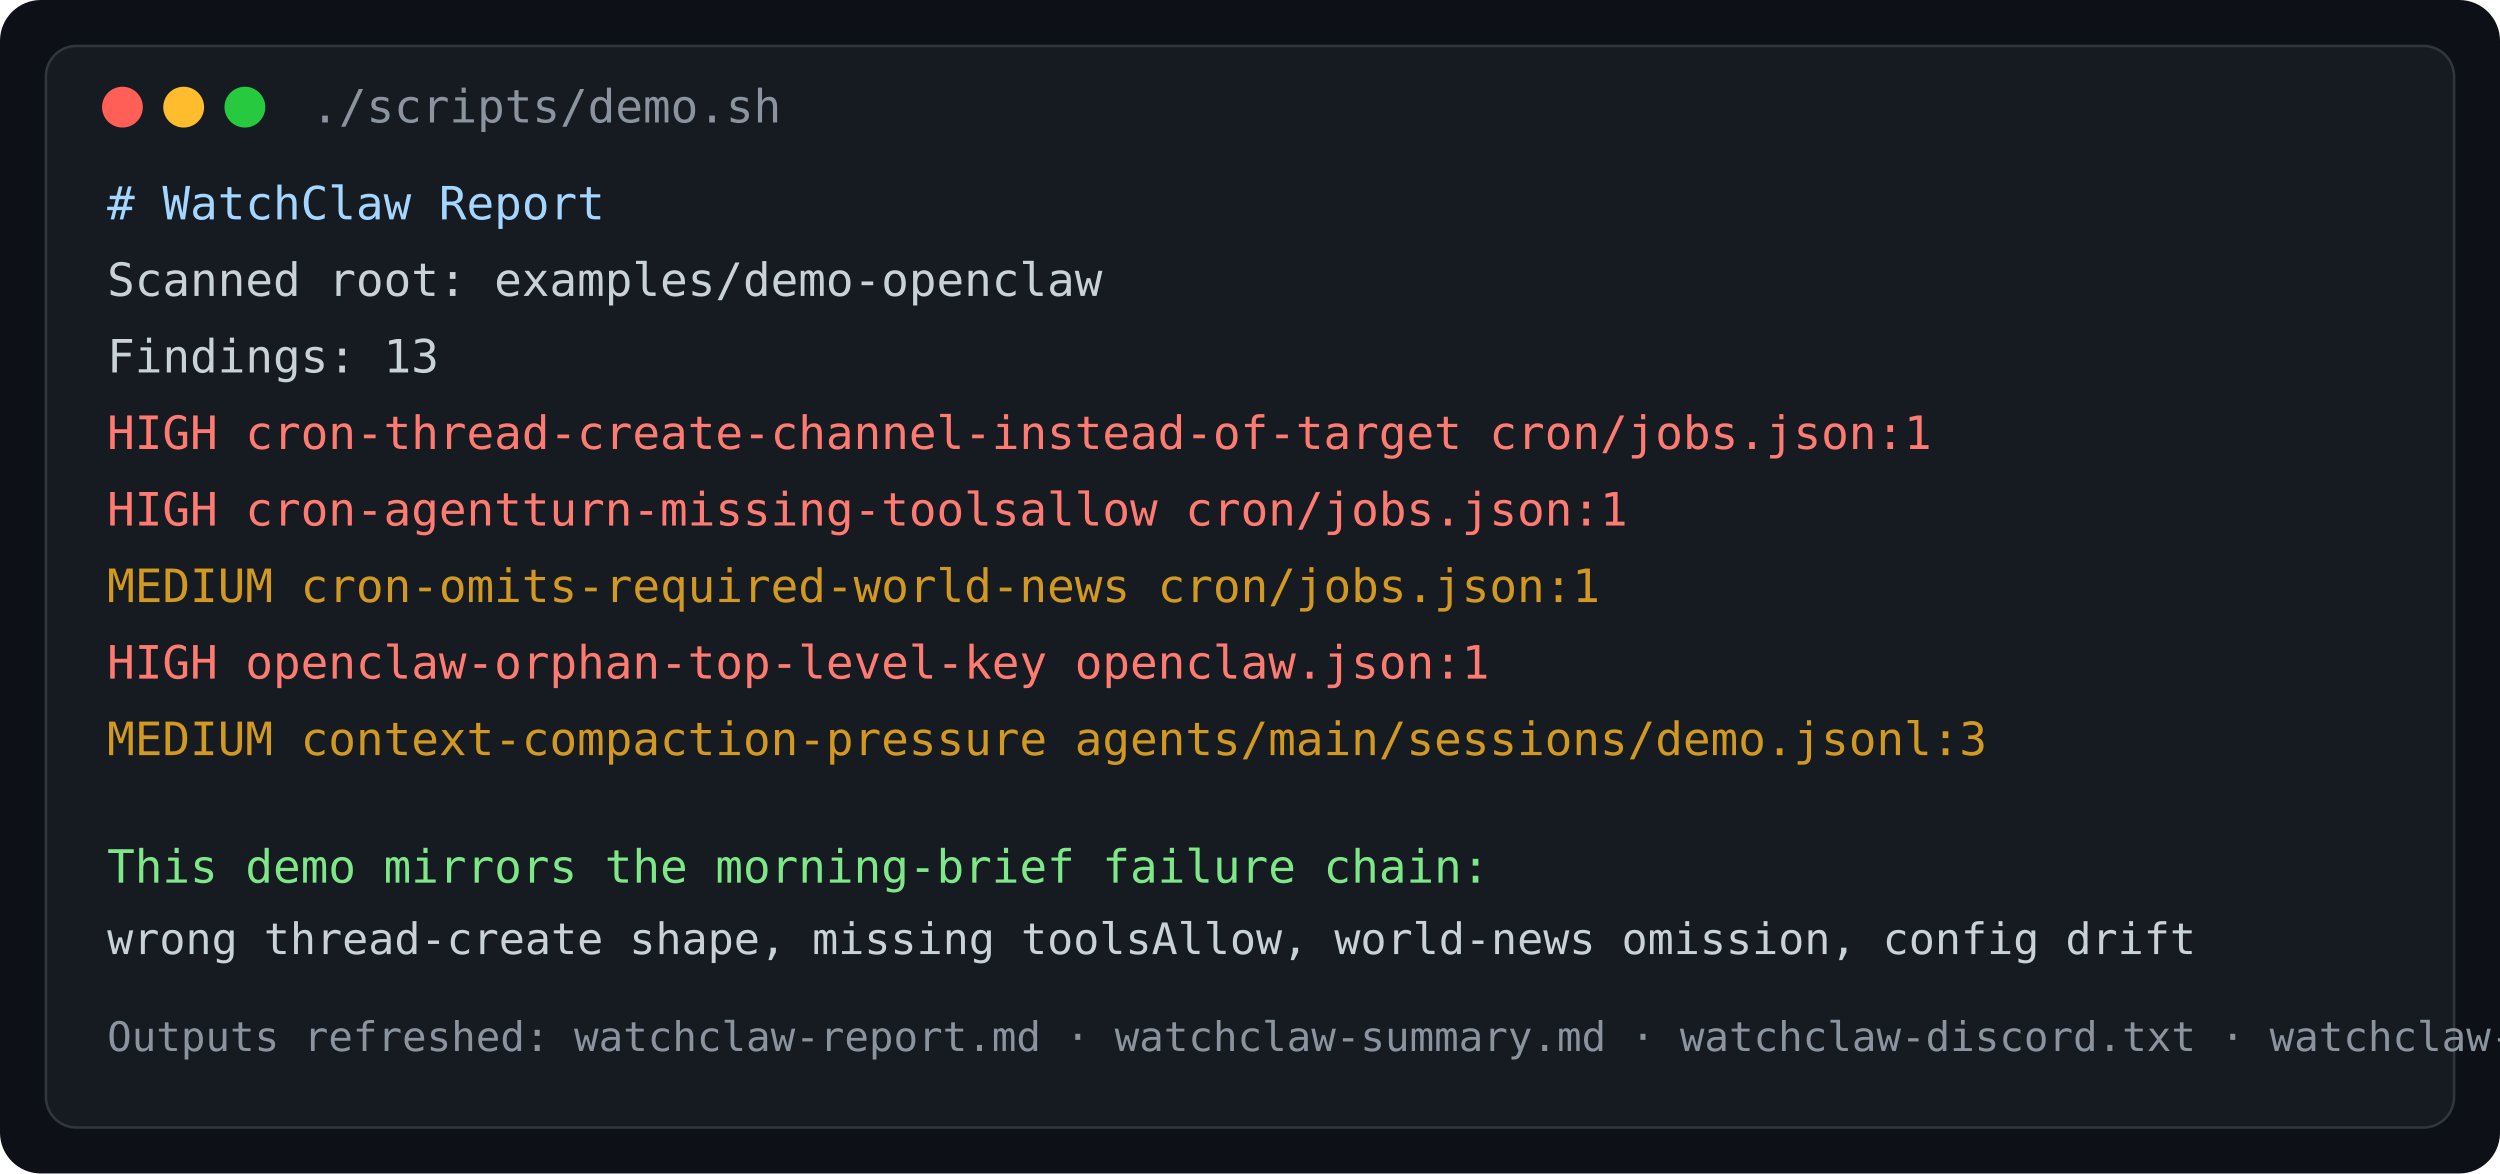
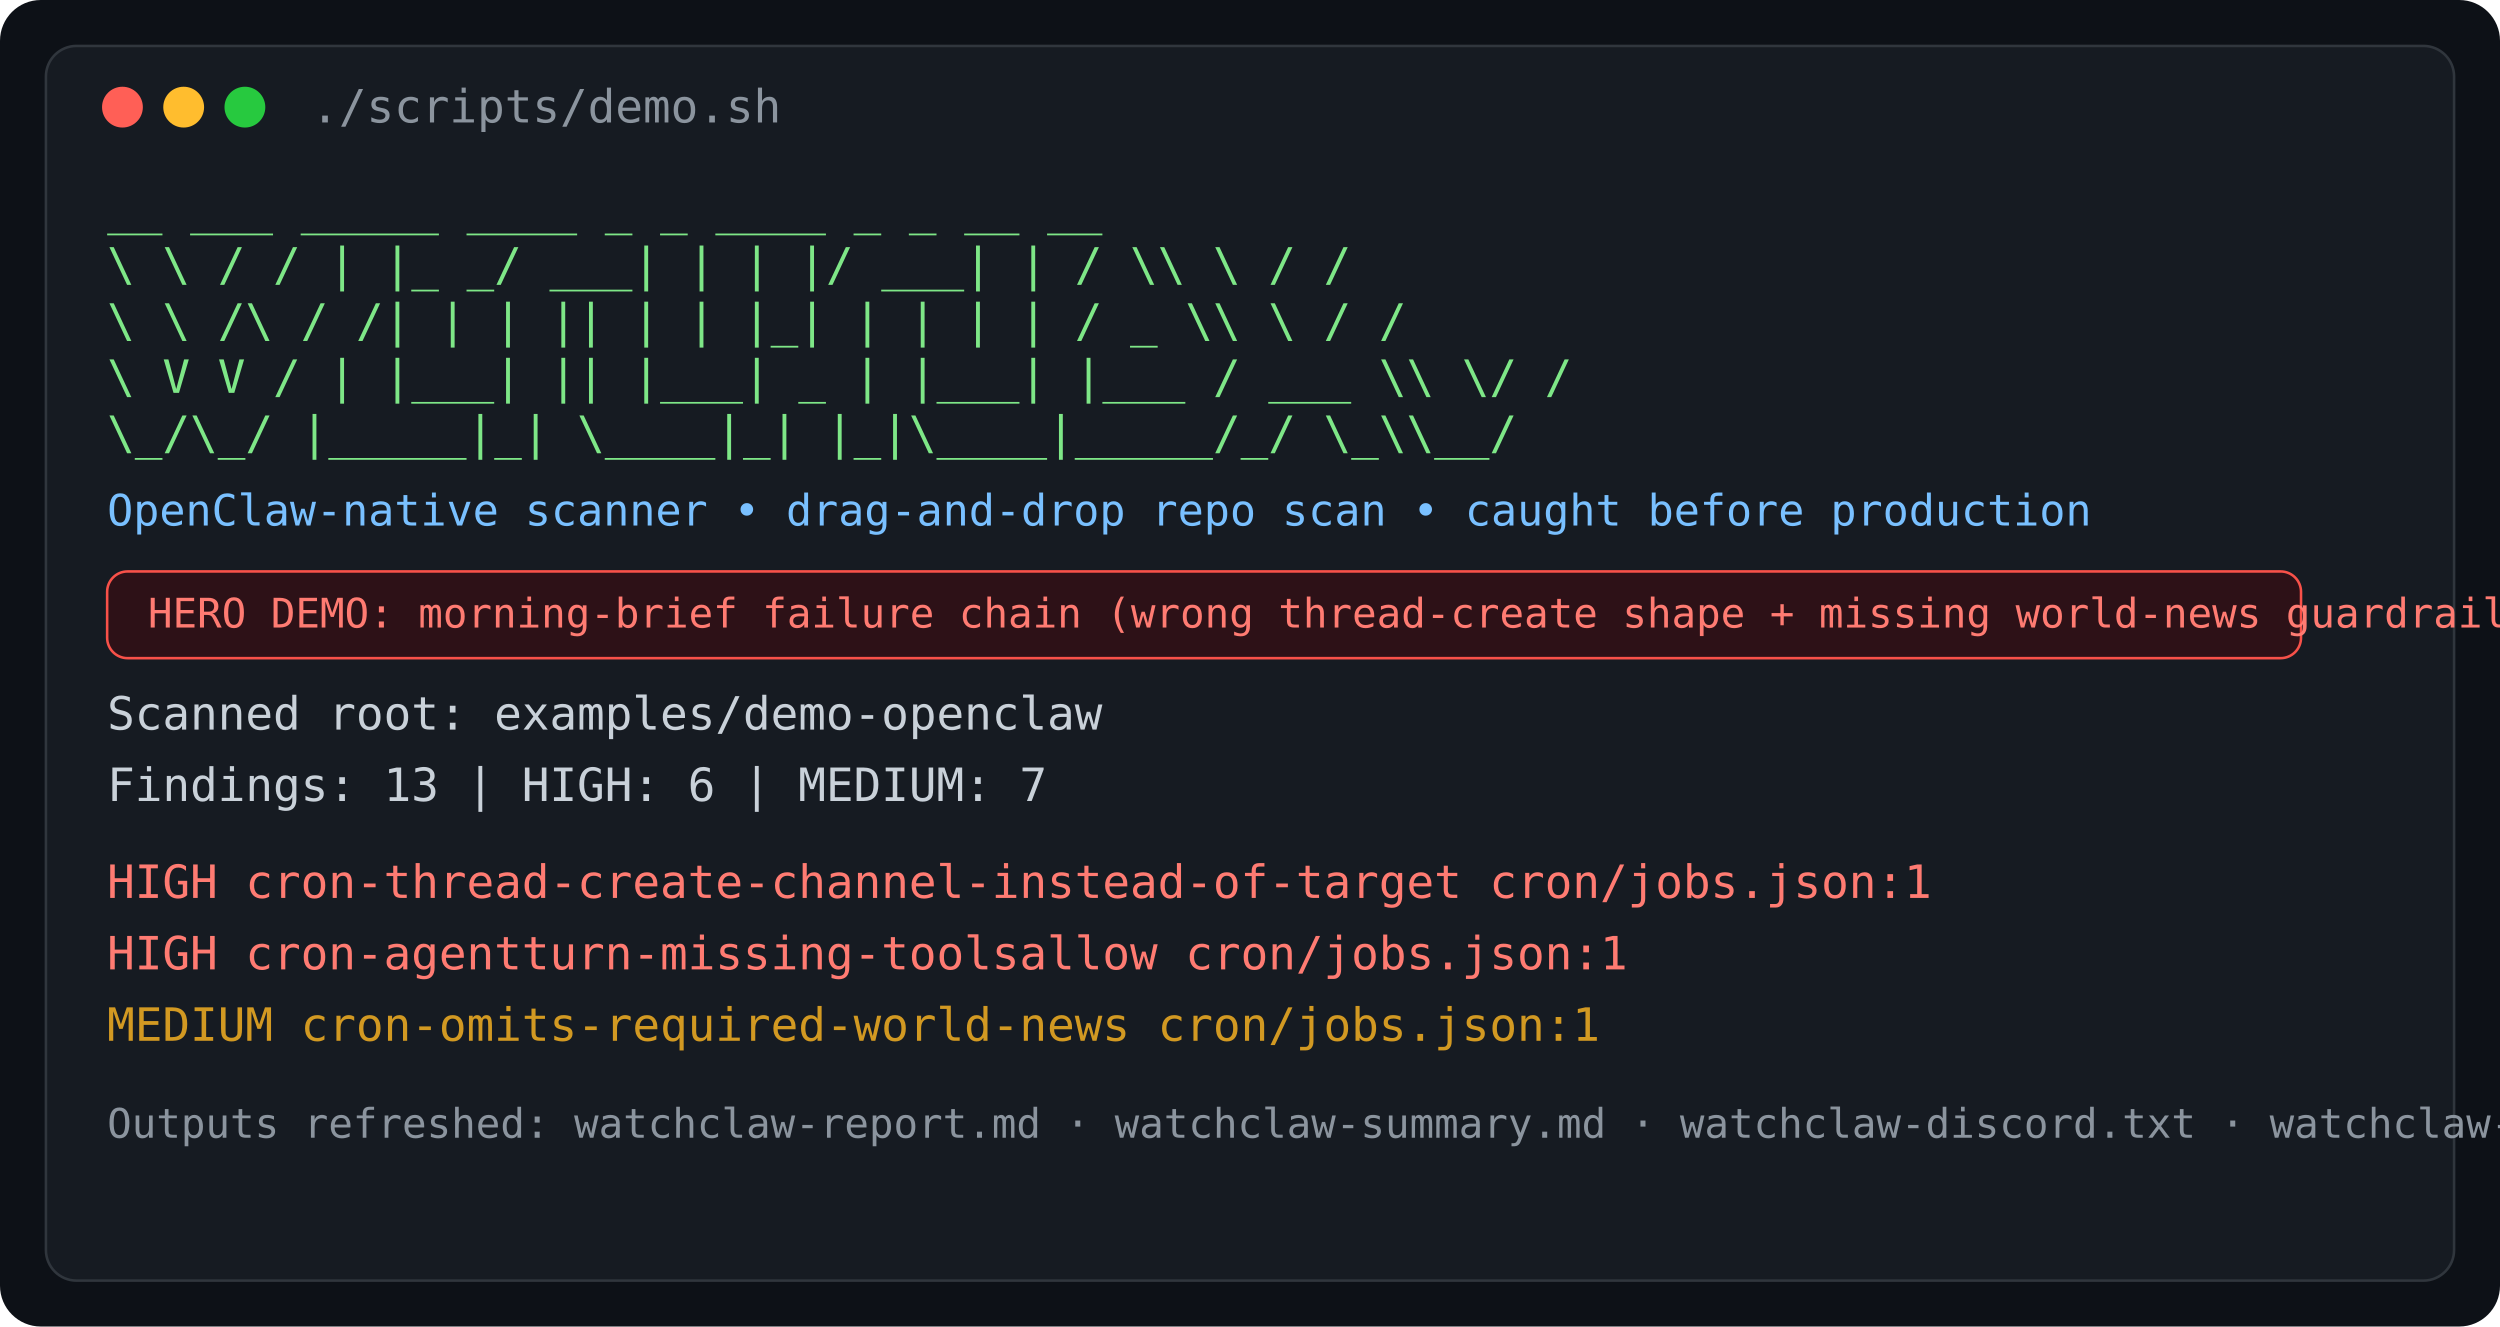
- <svg xmlns="http://www.w3.org/2000/svg" width="980" height="460" viewBox="0 0 980 460" role="img" aria-label="WatchClaw terminal demo">
-   <rect width="980" height="460" fill="#0d1117" rx="16" />
-   <rect x="18" y="18" width="944" height="424" fill="#161b22" stroke="#30363d" rx="12" />
+ <svg xmlns="http://www.w3.org/2000/svg" width="980" height="520" viewBox="0 0 980 520" role="img" aria-label="WatchClaw terminal demo">
+   <rect width="980" height="520" fill="#0d1117" rx="16" />
+   <rect x="18" y="18" width="944" height="484" fill="#161b22" stroke="#30363d" rx="12" />
  <circle cx="48" cy="42" r="8" fill="#ff5f56" />
  <circle cx="72" cy="42" r="8" fill="#ffbd2e" />
  <circle cx="96" cy="42" r="8" fill="#27c93f" />
  <text x="122" y="48" fill="#8b949e" font-family="ui-monospace, SFMono-Regular, Menlo, Consolas, monospace" font-size="18">./scripts/demo.sh</text>
-   <text x="42" y="86" fill="#a5d6ff" font-family="ui-monospace, SFMono-Regular, Menlo, Consolas, monospace" font-size="18"># WatchClaw Report</text>
-   <text x="42" y="116" fill="#c9d1d9" font-family="ui-monospace, SFMono-Regular, Menlo, Consolas, monospace" font-size="18">Scanned root: examples/demo-openclaw</text>
-   <text x="42" y="146" fill="#c9d1d9" font-family="ui-monospace, SFMono-Regular, Menlo, Consolas, monospace" font-size="18">Findings: 13</text>
-   <text x="42" y="176" fill="#ff7b72" font-family="ui-monospace, SFMono-Regular, Menlo, Consolas, monospace" font-size="18">HIGH   cron-thread-create-channel-instead-of-target   cron/jobs.json:1</text>
-   <text x="42" y="206" fill="#ff7b72" font-family="ui-monospace, SFMono-Regular, Menlo, Consolas, monospace" font-size="18">HIGH   cron-agentturn-missing-toolsallow            cron/jobs.json:1</text>
-   <text x="42" y="236" fill="#d29922" font-family="ui-monospace, SFMono-Regular, Menlo, Consolas, monospace" font-size="18">MEDIUM cron-omits-required-world-news              cron/jobs.json:1</text>
-   <text x="42" y="266" fill="#ff7b72" font-family="ui-monospace, SFMono-Regular, Menlo, Consolas, monospace" font-size="18">HIGH   openclaw-orphan-top-level-key               openclaw.json:1</text>
-   <text x="42" y="296" fill="#d29922" font-family="ui-monospace, SFMono-Regular, Menlo, Consolas, monospace" font-size="18">MEDIUM context-compaction-pressure                 agents/main/sessions/demo.jsonl:3</text>
-   <text x="42" y="346" fill="#7ee787" font-family="ui-monospace, SFMono-Regular, Menlo, Consolas, monospace" font-size="18">This demo mirrors the morning-brief failure chain:</text>
-   <text x="42" y="374" fill="#c9d1d9" font-family="ui-monospace, SFMono-Regular, Menlo, Consolas, monospace" font-size="17">wrong thread-create shape, missing toolsAllow, world-news omission, config drift</text>
-   <text x="42" y="412" fill="#8b949e" font-family="ui-monospace, SFMono-Regular, Menlo, Consolas, monospace" font-size="16">Outputs refreshed: watchclaw-report.md · watchclaw-summary.md · watchclaw-discord.txt · watchclaw-findings.json</text>
+   <text x="42" y="88" fill="#7ee787" font-family="ui-monospace, SFMono-Regular, Menlo, Consolas, monospace" font-size="18">__        ___   _____ ____ _   _  ____ _        _ __      __</text>
+   <text x="42" y="110" fill="#7ee787" font-family="ui-monospace, SFMono-Regular, Menlo, Consolas, monospace" font-size="18">\ \      / / | |_   _/ ___| | | |/ ___| |      / \\ \    / /</text>
+   <text x="42" y="132" fill="#7ee787" font-family="ui-monospace, SFMono-Regular, Menlo, Consolas, monospace" font-size="18"> \ \ /\ / /| |   | || |   | |_| | |   | |     / _ \\ \  / / </text>
+   <text x="42" y="154" fill="#7ee787" font-family="ui-monospace, SFMono-Regular, Menlo, Consolas, monospace" font-size="18">  \ V  V / | |___| || |___|  _  | |___| |___ / ___ \\ \/ /  </text>
+   <text x="42" y="176" fill="#7ee787" font-family="ui-monospace, SFMono-Regular, Menlo, Consolas, monospace" font-size="18">   \_/\_/  |_____|_| \____|_| |_|\____|_____/_/   \_\\__/   </text>
+   <text x="42" y="206" fill="#79c0ff" font-family="ui-monospace, SFMono-Regular, Menlo, Consolas, monospace" font-size="17">OpenClaw-native scanner • drag-and-drop repo scan • caught before production</text>
+   <rect x="42" y="224" width="860" height="34" rx="8" fill="#2d1117" stroke="#f85149" />
+   <text x="58" y="246" fill="#ff7b72" font-family="ui-monospace, SFMono-Regular, Menlo, Consolas, monospace" font-size="16">HERO DEMO: morning-brief failure chain (wrong thread-create shape + missing world-news guardrail)</text>
+   <text x="42" y="286" fill="#c9d1d9" font-family="ui-monospace, SFMono-Regular, Menlo, Consolas, monospace" font-size="18">Scanned root: examples/demo-openclaw</text>
+   <text x="42" y="314" fill="#c9d1d9" font-family="ui-monospace, SFMono-Regular, Menlo, Consolas, monospace" font-size="18">Findings: 13  |  HIGH: 6  |  MEDIUM: 7</text>
+   <text x="42" y="352" fill="#ff7b72" font-family="ui-monospace, SFMono-Regular, Menlo, Consolas, monospace" font-size="18">HIGH   cron-thread-create-channel-instead-of-target   cron/jobs.json:1</text>
+   <text x="42" y="380" fill="#ff7b72" font-family="ui-monospace, SFMono-Regular, Menlo, Consolas, monospace" font-size="18">HIGH   cron-agentturn-missing-toolsallow            cron/jobs.json:1</text>
+   <text x="42" y="408" fill="#d29922" font-family="ui-monospace, SFMono-Regular, Menlo, Consolas, monospace" font-size="18">MEDIUM cron-omits-required-world-news              cron/jobs.json:1</text>
+   <text x="42" y="446" fill="#8b949e" font-family="ui-monospace, SFMono-Regular, Menlo, Consolas, monospace" font-size="16">Outputs refreshed: watchclaw-report.md · watchclaw-summary.md · watchclaw-discord.txt · watchclaw-findings.json</text>
</svg>
